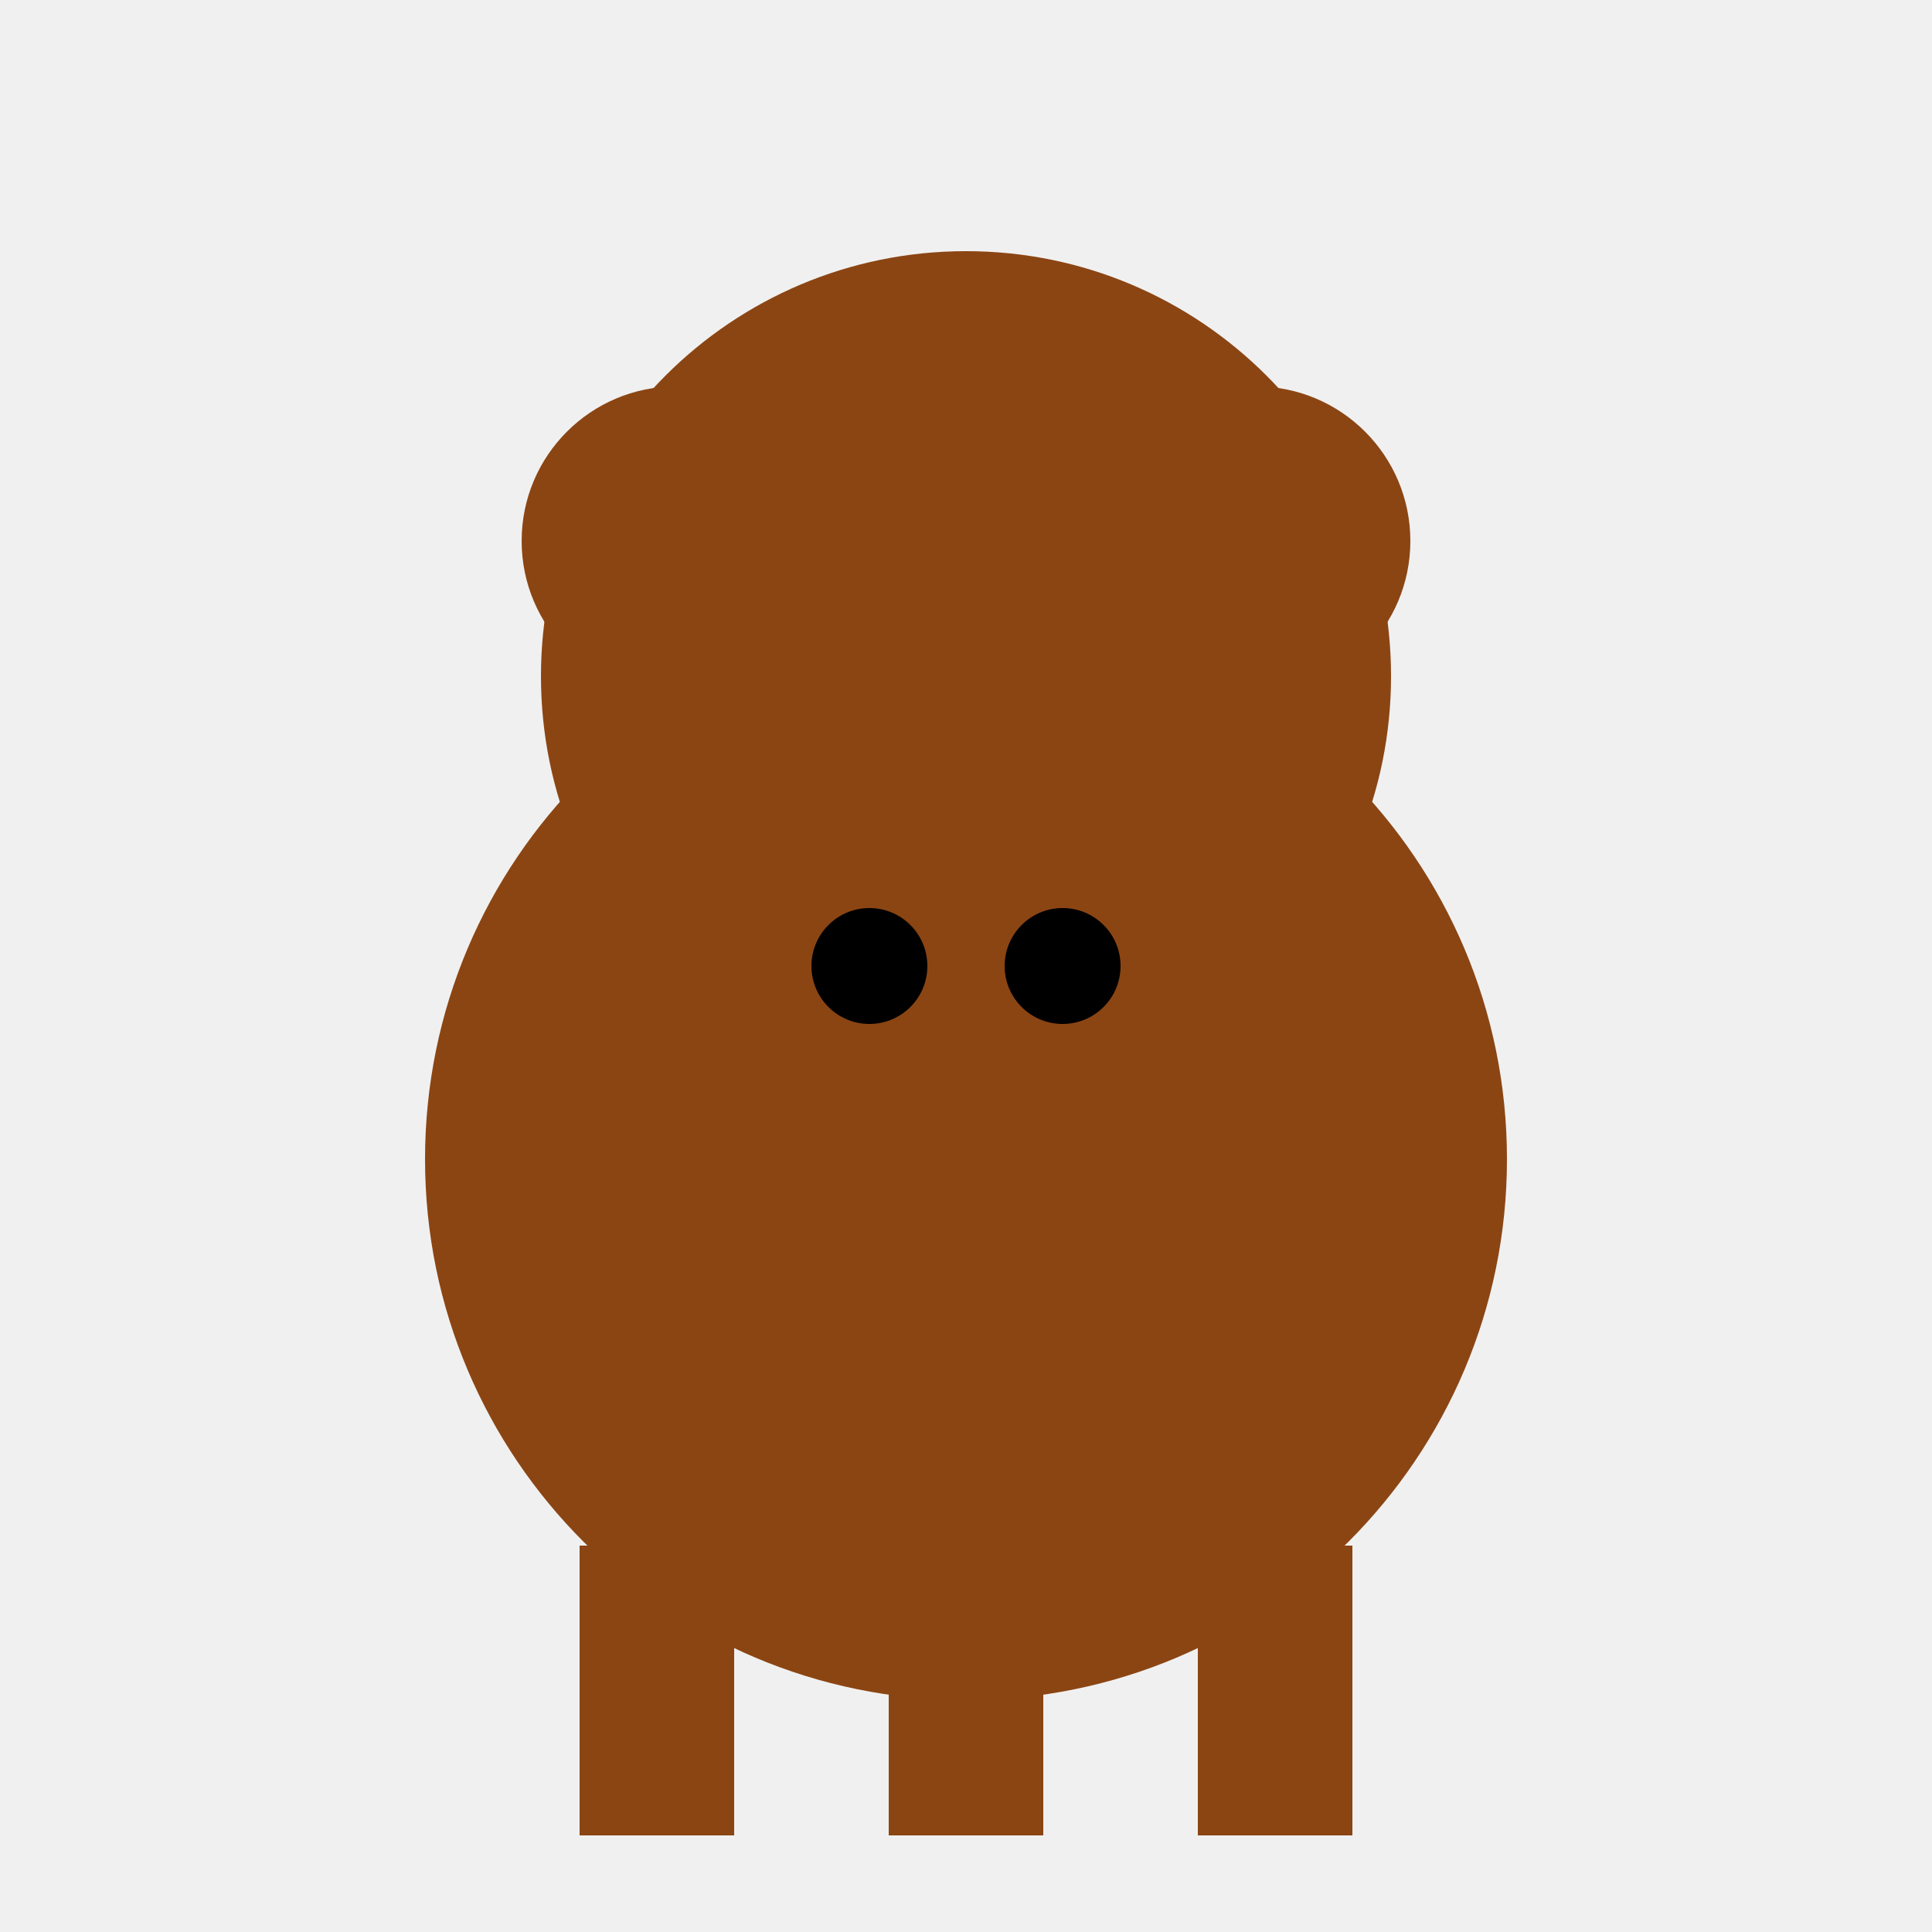
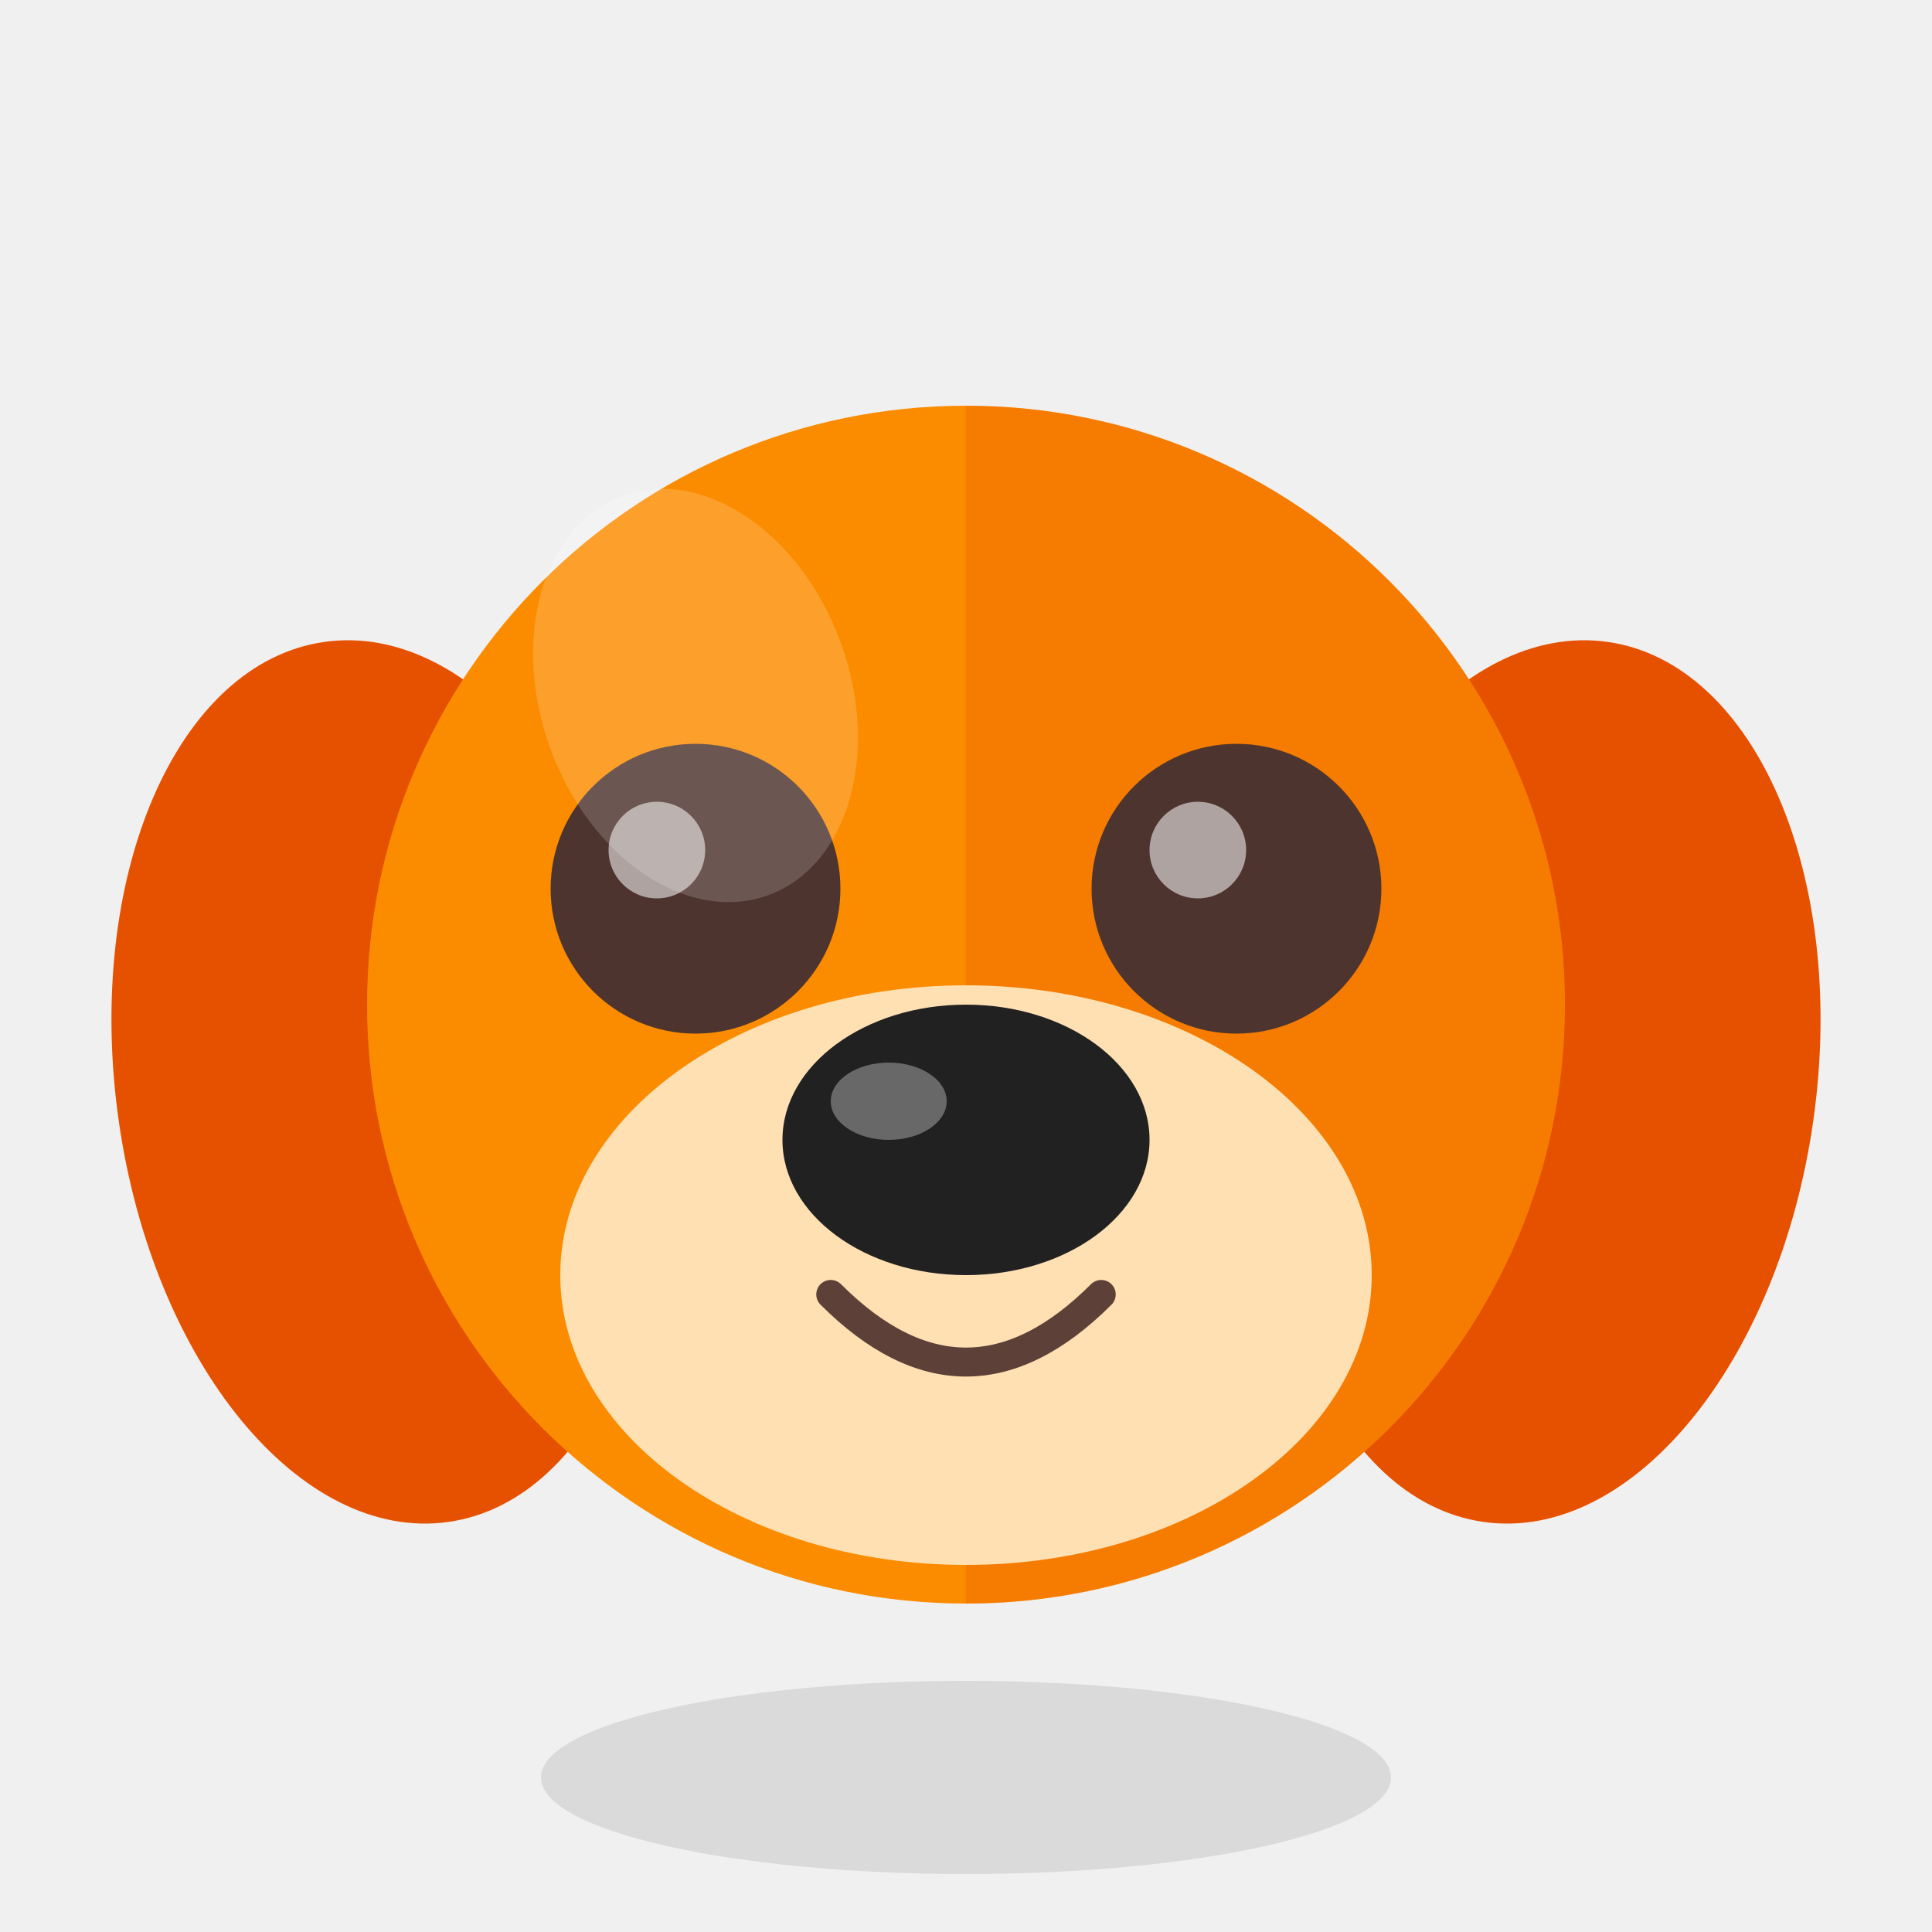
<svg xmlns="http://www.w3.org/2000/svg" viewBox="0 0 100 100">
-   <circle cx="50" cy="60" r="28" fill="#8B4513" />
-   <circle cx="50" cy="35" r="22" fill="#8B4513" />
-   <circle cx="35" cy="28" r="8" fill="#8B4513" />
-   <circle cx="65" cy="28" r="8" fill="#8B4513" />
-   <rect x="30" y="80" width="8" height="15" fill="#8B4513" />
-   <rect x="46" y="80" width="8" height="15" fill="#8B4513" />
-   <rect x="62" y="80" width="8" height="15" fill="#8B4513" />
-   <circle cx="45" cy="50" r="3" fill="#000" />
-   <circle cx="55" cy="50" r="3" fill="#000" />
+   <ellipse cx="50" cy="92" rx="22" ry="5" fill="#000" fill-opacity="0.09" />
+   <ellipse cx="20" cy="56" rx="14" ry="23" fill="#e65100" transform="rotate(-8 20 56)" />
+   <ellipse cx="80" cy="56" rx="14" ry="23" fill="#e65100" transform="rotate(8 80 56)" />
+   <circle cx="50" cy="52" r="31" fill="#fb8c00" />
+   <path d="M50 21 A31 31 0 0 1 81 52 A31 31 0 0 1 50 83 L50 21Z" fill="#e65100" opacity="0.28" />
+   <ellipse cx="50" cy="66" rx="21" ry="15" fill="#ffe0b2" />
+   <circle cx="36" cy="46" r="7.5" fill="#4e342e" />
+   <circle cx="64" cy="46" r="7.5" fill="#4e342e" />
+   <circle cx="34" cy="44" r="2.5" fill="white" fill-opacity="0.55" />
+   <circle cx="62" cy="44" r="2.5" fill="white" fill-opacity="0.55" />
+   <ellipse cx="50" cy="59" rx="9.5" ry="7" fill="#212121" />
+   <ellipse cx="46" cy="57" rx="3" ry="2" fill="white" fill-opacity="0.32" />
+   <path d="M43 67 Q50 74 57 67" stroke="#5d4037" stroke-width="1.5" fill="none" stroke-linecap="round" />
+   <ellipse cx="36" cy="36" rx="8" ry="11" fill="white" fill-opacity="0.17" transform="rotate(-20 36 36)" />
</svg>
